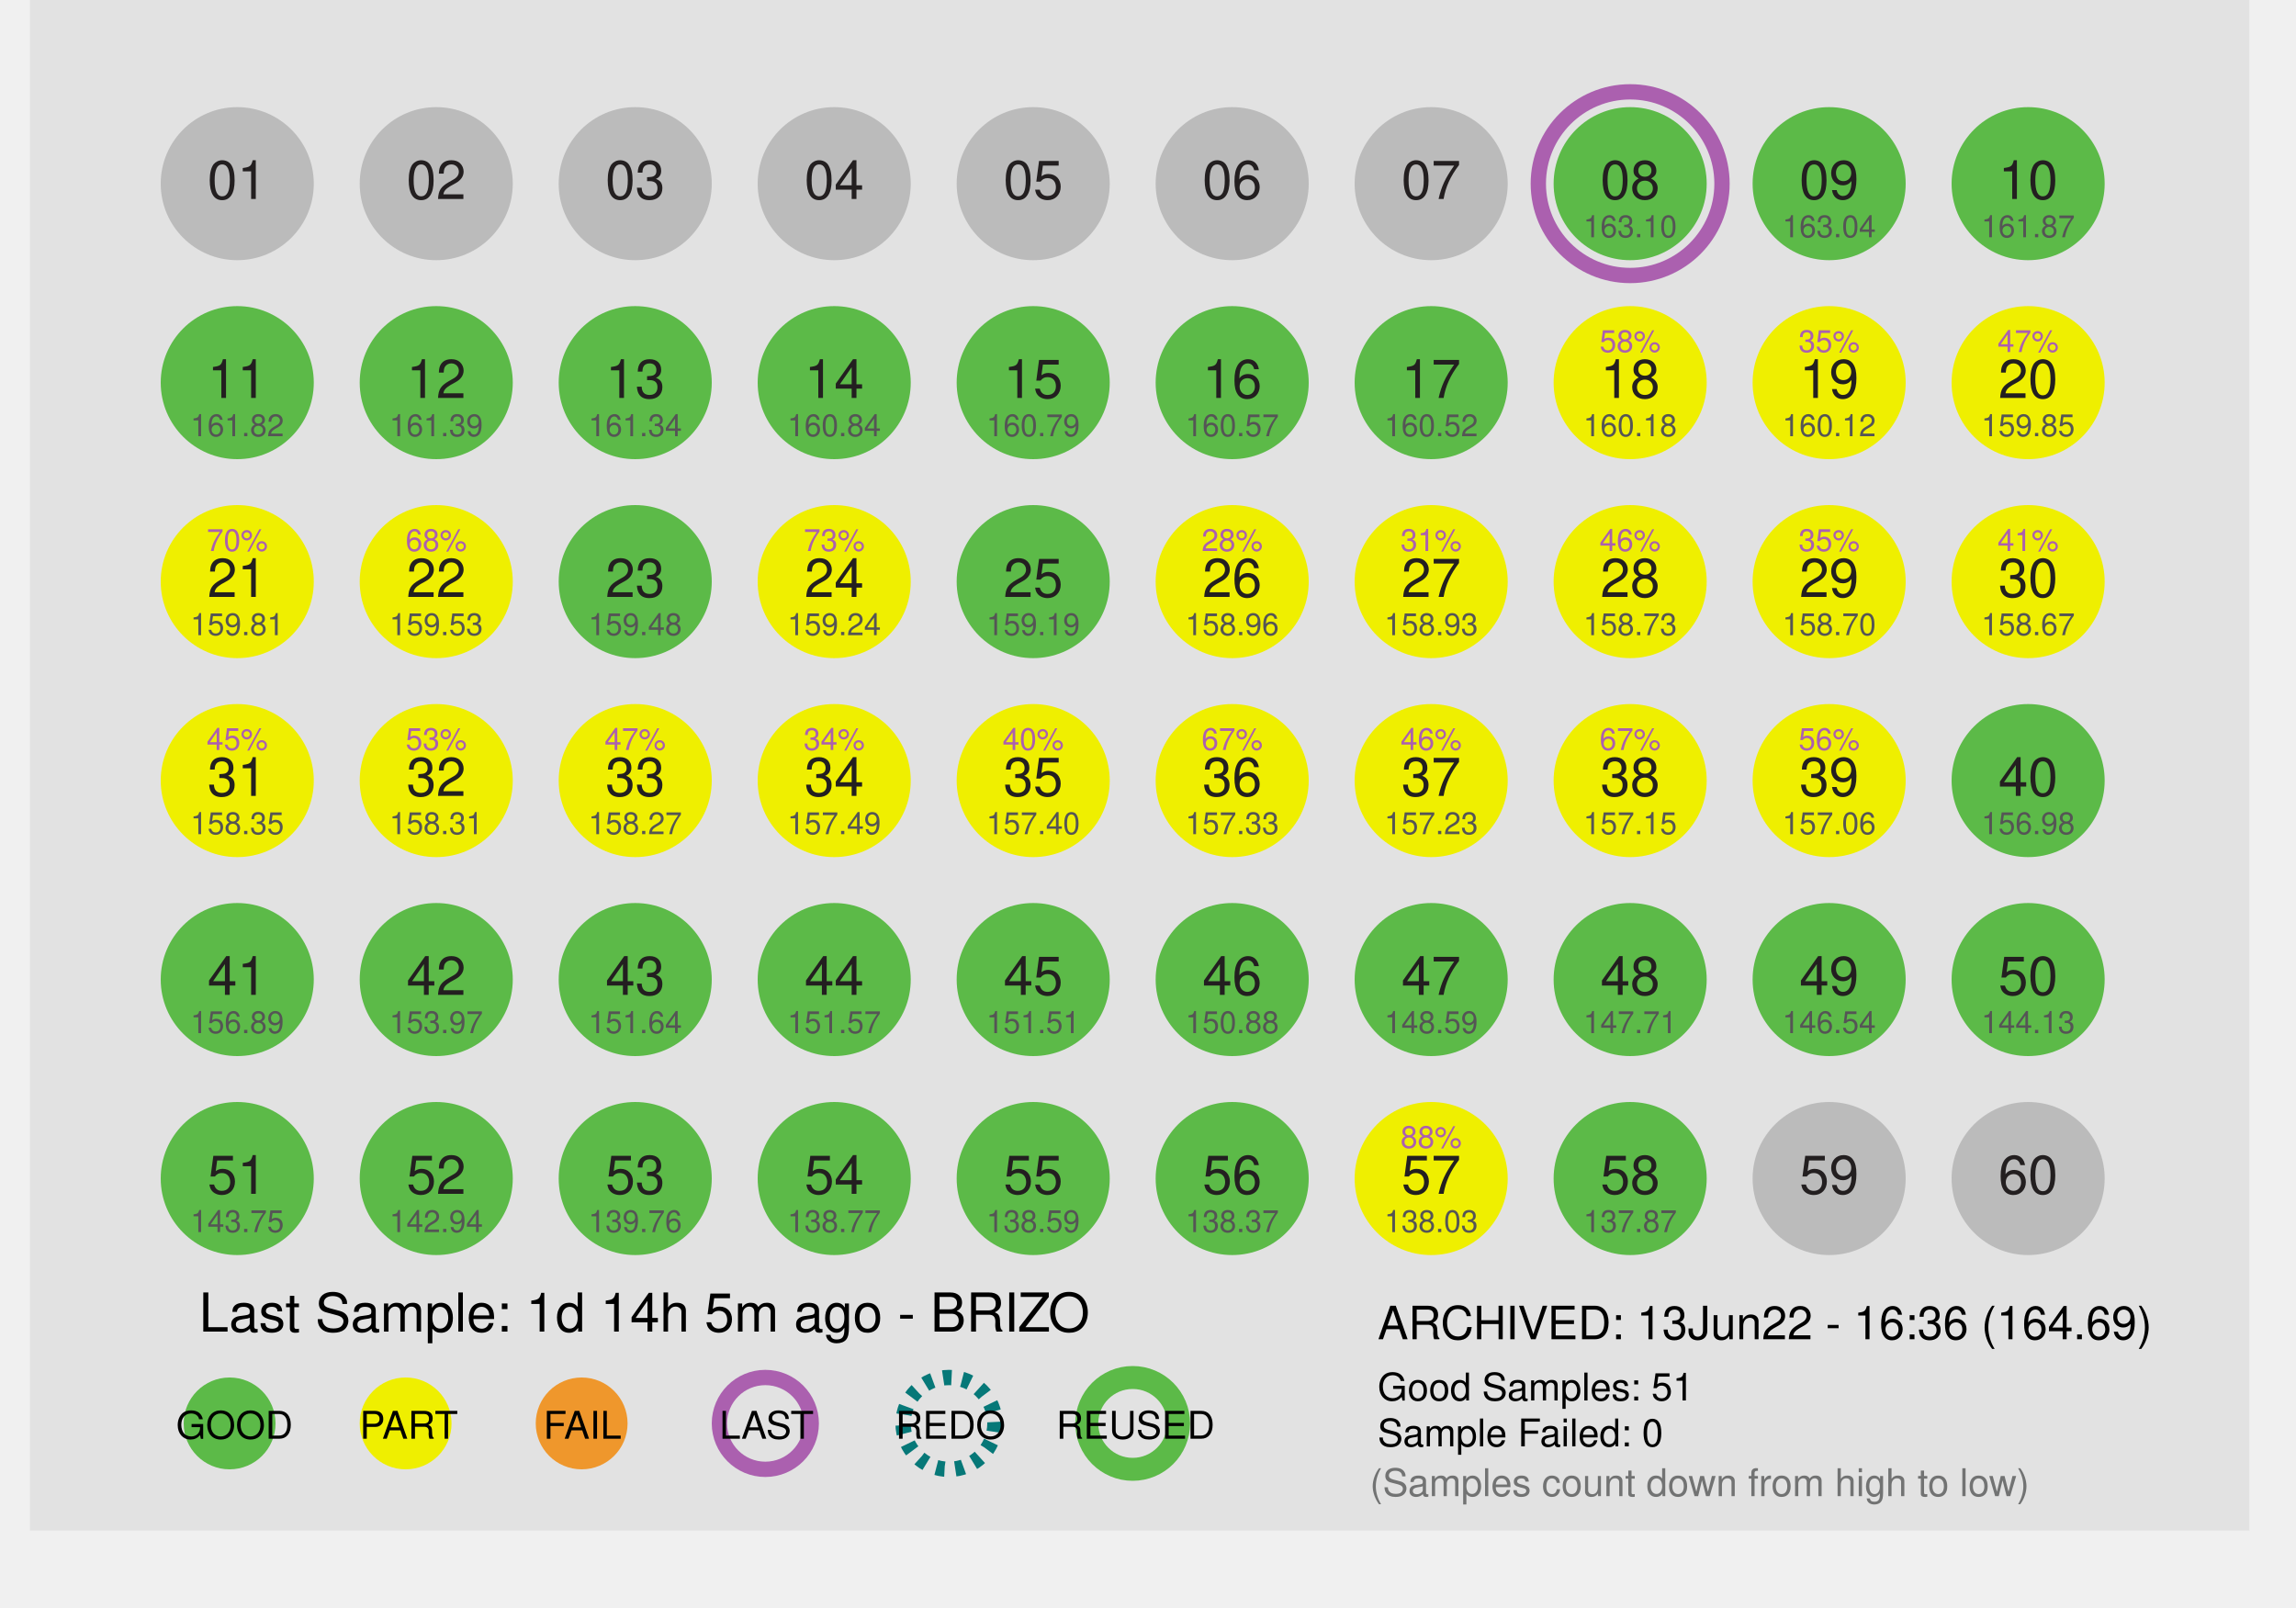
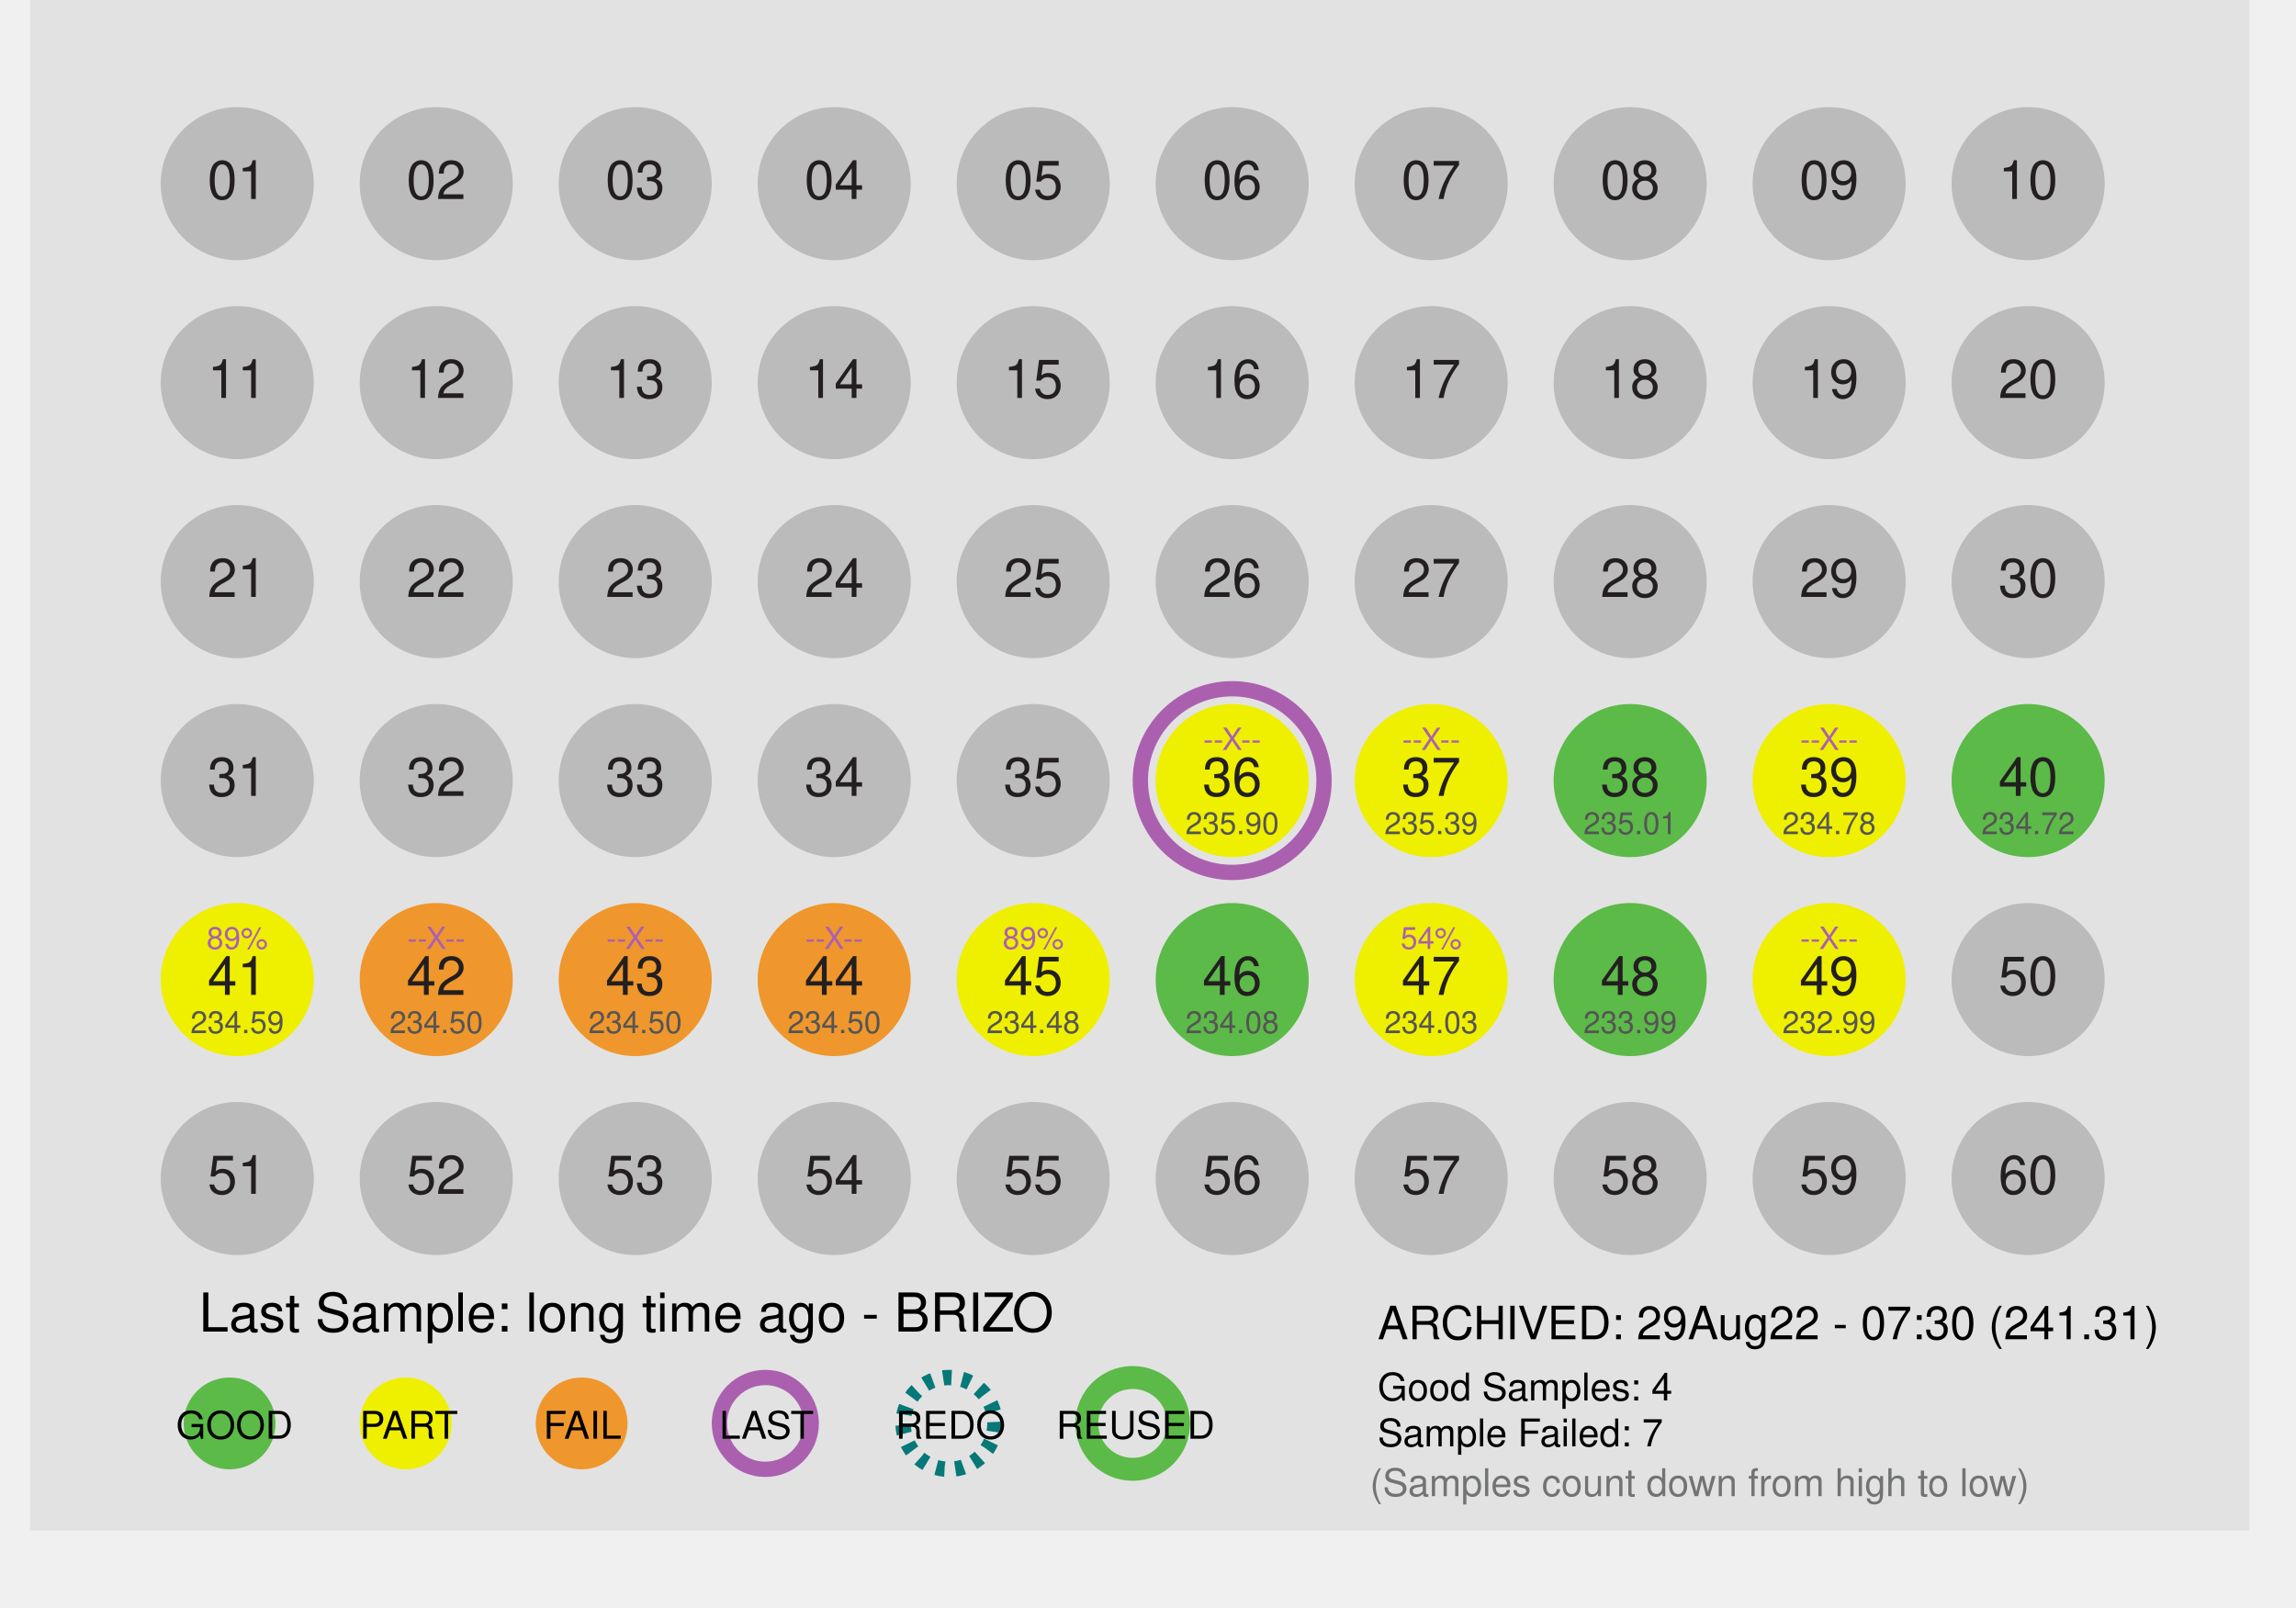
<svg xmlns="http://www.w3.org/2000/svg" id="Layer_1" data-name="Layer 1" x="0px" y="0px" viewBox="0 0 300 210" xml:space="preserve">
  <defs>
    <style>
 .st1 { fill: #dcddde; }
 .st2, .st3 { fill: #fff; }
 .st2 { stroke: #9b509f; }
 .st10, .st2, .st3 { stroke-miterlimit: 10; }
 .st10, .st2 { stroke-width: 2px; }
 .st3 { stroke: #231f20; }
 .st4 { fill: #ef972c; }
 .st5 { fill: #727373; }
 .st6 { fill: #5cba48; }
 .st7, .st8, .st9 { font-size: 7px; }
 .st7, .st8 { fill: #231f20; }
 .te5, .st7, .st9 { font-family: Helvetica; }
 .st8 { font-family: Helvetica-Bold, Helvetica; font-weight: 700; }
 .st9 { fill: #919396; }
 .st10 { fill: none; stroke: #fff; }

 .fill_gray { fill: #bbbbbb; }
 .fill_white { fill: #fff; }
 .stroke_purple { stroke: #ab60af; fill:none; stroke-width: 2px; }
 .stroke_black  { stroke: #000; fill:none; stroke-width: 2px; }
 .stroke_blue  { stroke: #067878; fill:none; stroke-width: 2px; stroke-dasharray:1.1 1.4;}
 .stroke_green  { stroke: #5cba48; fill:none; stroke-width: 3px;}
 .stroke_dash  { stroke-dasharray:1.1 1.4;}
 .stroke_2px { stroke-width: 2px; }
 .stroke_white { fill: none; stroke: #fff; }
 .stroke_none {stroke: none; fill:none};
 .stroke_darkGray { stroke: #231f20; fill: none; stroke-width: 2px;}
 .fill_orange { fill: #ef972c; }
 .fill_yellow { fill: #efef00; }
 .fill_lightgray { fill: #e2e2e2; }
 .thick_orange     { stroke-width:4px; fill:none; stroke: #ef972c; }
 .thick_yellow     { stroke-width:4px; fill:none; stroke: #f7ca0b; }
 .thick_gray       { stroke-width:4px; fill:none; stroke: #bbbbbb; }
 .thick_green      { stroke-width:4px; fill:none; stroke: #5cba48; }
 .fill_green { fill: #5cba48; }
 .font_size4 { font-size: 4px; }
 .font_size5 { font-size: 5px; }
 .font_size6 { font-size: 6px; }
 .font_size7 { font-size: 7px; }
 .font_size9 { font-size: 9px; }
 .fill_red {fill: #e24466; }
 .fill_purple {fill:#ab60af;}
 .fill_darkgray { fill: #555555; }
 .font_helv { font-family: Helvetica; }
 .font_helvBold { font-family: Helvetica-Bold, Helvetica; font-weight: 700; }
 .fill_lightergray { fill: #919396; }
    </style>
  </defs>
  <rect class="fill_lightgray" x="3.91" width="290" height="200" />
  <circle desc="c_big_01" class="stroke_none" cx="31" cy="24" r="12" />
  <circle desc="c_big_02" class="stroke_none" cx="57" cy="24" r="12" />
  <circle desc="c_big_03" class="stroke_none" cx="83" cy="24" r="12" />
  <circle desc="c_big_04" class="stroke_none" cx="109" cy="24" r="12" />
  <circle desc="c_big_05" class="stroke_none" cx="135" cy="24" r="12" />
  <circle desc="c_big_06" class="stroke_none" cx="161" cy="24" r="12" />
  <circle desc="c_big_07" class="stroke_none" cx="187" cy="24" r="12" />
-   <circle desc="c_big_08" class="stroke_purple" cx="213" cy="24" r="12" />
+   <circle desc="c_big_08" class="stroke_none" cx="213" cy="24" r="12" />
  <circle desc="c_big_09" class="stroke_none" cx="239" cy="24" r="12" />
  <circle desc="c_big_10" class="stroke_none" cx="265" cy="24" r="12" />
  <circle desc="c_big_11" class="stroke_none" cx="31" cy="50" r="12" />
  <circle desc="c_big_12" class="stroke_none" cx="57" cy="50" r="12" />
  <circle desc="c_big_13" class="stroke_none" cx="83" cy="50" r="12" />
  <circle desc="c_big_14" class="stroke_none" cx="109" cy="50" r="12" />
  <circle desc="c_big_15" class="stroke_none" cx="135" cy="50" r="12" />
  <circle desc="c_big_16" class="stroke_none" cx="161" cy="50" r="12" />
  <circle desc="c_big_17" class="stroke_none" cx="187" cy="50" r="12" />
  <circle desc="c_big_18" class="stroke_none" cx="213" cy="50" r="12" />
  <circle desc="c_big_19" class="stroke_none" cx="239" cy="50" r="12" />
  <circle desc="c_big_20" class="stroke_none" cx="265" cy="50" r="12" />
  <circle desc="c_big_21" class="stroke_none" cx="31" cy="76" r="12" />
  <circle desc="c_big_22" class="stroke_none" cx="57" cy="76" r="12" />
  <circle desc="c_big_23" class="stroke_none" cx="83" cy="76" r="12" />
  <circle desc="c_big_24" class="stroke_none" cx="109" cy="76" r="12" />
  <circle desc="c_big_25" class="stroke_none" cx="135" cy="76" r="12" />
  <circle desc="c_big_26" class="stroke_none" cx="161" cy="76" r="12" />
  <circle desc="c_big_27" class="stroke_none" cx="187" cy="76" r="12" />
  <circle desc="c_big_28" class="stroke_none" cx="213" cy="76" r="12" />
  <circle desc="c_big_29" class="stroke_none" cx="239" cy="76" r="12" />
  <circle desc="c_big_30" class="stroke_none" cx="265" cy="76" r="12" />
  <circle desc="c_big_31" class="stroke_none" cx="31" cy="102" r="12" />
  <circle desc="c_big_32" class="stroke_none" cx="57" cy="102" r="12" />
  <circle desc="c_big_33" class="stroke_none" cx="83" cy="102" r="12" />
  <circle desc="c_big_34" class="stroke_none" cx="109" cy="102" r="12" />
  <circle desc="c_big_35" class="stroke_none" cx="135" cy="102" r="12" />
-   <circle desc="c_big_36" class="stroke_none" cx="161" cy="102" r="12" />
+   <circle desc="c_big_36" class="stroke_purple" cx="161" cy="102" r="12" />
  <circle desc="c_big_37" class="stroke_none" cx="187" cy="102" r="12" />
  <circle desc="c_big_38" class="stroke_none" cx="213" cy="102" r="12" />
  <circle desc="c_big_39" class="stroke_none" cx="239" cy="102" r="12" />
  <circle desc="c_big_40" class="stroke_none" cx="265" cy="102" r="12" />
  <circle desc="c_big_41" class="stroke_none" cx="31" cy="128" r="12" />
  <circle desc="c_big_42" class="stroke_none" cx="57" cy="128" r="12" />
  <circle desc="c_big_43" class="stroke_none" cx="83" cy="128" r="12" />
  <circle desc="c_big_44" class="stroke_none" cx="109" cy="128" r="12" />
  <circle desc="c_big_45" class="stroke_none" cx="135" cy="128" r="12" />
  <circle desc="c_big_46" class="stroke_none" cx="161" cy="128" r="12" />
  <circle desc="c_big_47" class="stroke_none" cx="187" cy="128" r="12" />
  <circle desc="c_big_48" class="stroke_none" cx="213" cy="128" r="12" />
  <circle desc="c_big_49" class="stroke_none" cx="239" cy="128" r="12" />
  <circle desc="c_big_50" class="stroke_none" cx="265" cy="128" r="12" />
  <circle desc="c_big_51" class="stroke_none" cx="31" cy="154" r="12" />
  <circle desc="c_big_52" class="stroke_none" cx="57" cy="154" r="12" />
  <circle desc="c_big_53" class="stroke_none" cx="83" cy="154" r="12" />
  <circle desc="c_big_54" class="stroke_none" cx="109" cy="154" r="12" />
  <circle desc="c_big_55" class="stroke_none" cx="135" cy="154" r="12" />
  <circle desc="c_big_56" class="stroke_none" cx="161" cy="154" r="12" />
  <circle desc="c_big_57" class="stroke_none" cx="187" cy="154" r="12" />
  <circle desc="c_big_58" class="stroke_none" cx="213" cy="154" r="12" />
  <circle desc="c_big_59" class="stroke_none" cx="239" cy="154" r="12" />
  <circle desc="c_big_60" class="stroke_none" cx="265" cy="154" r="12" />
  <circle desc="c_small_01" class="fill_gray" cx="31" cy="24" r="10" />
  <circle desc="c_small_02" class="fill_gray" cx="57" cy="24" r="10" />
  <circle desc="c_small_03" class="fill_gray" cx="83" cy="24" r="10" />
  <circle desc="c_small_04" class="fill_gray" cx="109" cy="24" r="10" />
  <circle desc="c_small_05" class="fill_gray" cx="135" cy="24" r="10" />
  <circle desc="c_small_06" class="fill_gray" cx="161" cy="24" r="10" />
  <circle desc="c_small_07" class="fill_gray" cx="187" cy="24" r="10" />
-   <circle desc="c_small_08" class="fill_green" cx="213" cy="24" r="10" />
-   <circle desc="c_small_09" class="fill_green" cx="239" cy="24" r="10" />
-   <circle desc="c_small_10" class="fill_green" cx="265" cy="24" r="10" />
-   <circle desc="c_small_11" class="fill_green" cx="31" cy="50" r="10" />
-   <circle desc="c_small_12" class="fill_green" cx="57" cy="50" r="10" />
-   <circle desc="c_small_13" class="fill_green" cx="83" cy="50" r="10" />
-   <circle desc="c_small_14" class="fill_green" cx="109" cy="50" r="10" />
-   <circle desc="c_small_15" class="fill_green" cx="135" cy="50" r="10" />
-   <circle desc="c_small_16" class="fill_green" cx="161" cy="50" r="10" />
-   <circle desc="c_small_17" class="fill_green" cx="187" cy="50" r="10" />
-   <circle desc="c_small_18" class="fill_yellow" cx="213" cy="50" r="10" />
-   <circle desc="c_small_19" class="fill_yellow" cx="239" cy="50" r="10" />
-   <circle desc="c_small_20" class="fill_yellow" cx="265" cy="50" r="10" />
-   <circle desc="c_small_21" class="fill_yellow" cx="31" cy="76" r="10" />
-   <circle desc="c_small_22" class="fill_yellow" cx="57" cy="76" r="10" />
-   <circle desc="c_small_23" class="fill_green" cx="83" cy="76" r="10" />
-   <circle desc="c_small_24" class="fill_yellow" cx="109" cy="76" r="10" />
-   <circle desc="c_small_25" class="fill_green" cx="135" cy="76" r="10" />
-   <circle desc="c_small_26" class="fill_yellow" cx="161" cy="76" r="10" />
-   <circle desc="c_small_27" class="fill_yellow" cx="187" cy="76" r="10" />
-   <circle desc="c_small_28" class="fill_yellow" cx="213" cy="76" r="10" />
-   <circle desc="c_small_29" class="fill_yellow" cx="239" cy="76" r="10" />
-   <circle desc="c_small_30" class="fill_yellow" cx="265" cy="76" r="10" />
-   <circle desc="c_small_31" class="fill_yellow" cx="31" cy="102" r="10" />
-   <circle desc="c_small_32" class="fill_yellow" cx="57" cy="102" r="10" />
-   <circle desc="c_small_33" class="fill_yellow" cx="83" cy="102" r="10" />
-   <circle desc="c_small_34" class="fill_yellow" cx="109" cy="102" r="10" />
-   <circle desc="c_small_35" class="fill_yellow" cx="135" cy="102" r="10" />
+   <circle desc="c_small_08" class="fill_gray" cx="213" cy="24" r="10" />
+   <circle desc="c_small_09" class="fill_gray" cx="239" cy="24" r="10" />
+   <circle desc="c_small_10" class="fill_gray" cx="265" cy="24" r="10" />
+   <circle desc="c_small_11" class="fill_gray" cx="31" cy="50" r="10" />
+   <circle desc="c_small_12" class="fill_gray" cx="57" cy="50" r="10" />
+   <circle desc="c_small_13" class="fill_gray" cx="83" cy="50" r="10" />
+   <circle desc="c_small_14" class="fill_gray" cx="109" cy="50" r="10" />
+   <circle desc="c_small_15" class="fill_gray" cx="135" cy="50" r="10" />
+   <circle desc="c_small_16" class="fill_gray" cx="161" cy="50" r="10" />
+   <circle desc="c_small_17" class="fill_gray" cx="187" cy="50" r="10" />
+   <circle desc="c_small_18" class="fill_gray" cx="213" cy="50" r="10" />
+   <circle desc="c_small_19" class="fill_gray" cx="239" cy="50" r="10" />
+   <circle desc="c_small_20" class="fill_gray" cx="265" cy="50" r="10" />
+   <circle desc="c_small_21" class="fill_gray" cx="31" cy="76" r="10" />
+   <circle desc="c_small_22" class="fill_gray" cx="57" cy="76" r="10" />
+   <circle desc="c_small_23" class="fill_gray" cx="83" cy="76" r="10" />
+   <circle desc="c_small_24" class="fill_gray" cx="109" cy="76" r="10" />
+   <circle desc="c_small_25" class="fill_gray" cx="135" cy="76" r="10" />
+   <circle desc="c_small_26" class="fill_gray" cx="161" cy="76" r="10" />
+   <circle desc="c_small_27" class="fill_gray" cx="187" cy="76" r="10" />
+   <circle desc="c_small_28" class="fill_gray" cx="213" cy="76" r="10" />
+   <circle desc="c_small_29" class="fill_gray" cx="239" cy="76" r="10" />
+   <circle desc="c_small_30" class="fill_gray" cx="265" cy="76" r="10" />
+   <circle desc="c_small_31" class="fill_gray" cx="31" cy="102" r="10" />
+   <circle desc="c_small_32" class="fill_gray" cx="57" cy="102" r="10" />
+   <circle desc="c_small_33" class="fill_gray" cx="83" cy="102" r="10" />
+   <circle desc="c_small_34" class="fill_gray" cx="109" cy="102" r="10" />
+   <circle desc="c_small_35" class="fill_gray" cx="135" cy="102" r="10" />
  <circle desc="c_small_36" class="fill_yellow" cx="161" cy="102" r="10" />
  <circle desc="c_small_37" class="fill_yellow" cx="187" cy="102" r="10" />
-   <circle desc="c_small_38" class="fill_yellow" cx="213" cy="102" r="10" />
+   <circle desc="c_small_38" class="fill_green" cx="213" cy="102" r="10" />
  <circle desc="c_small_39" class="fill_yellow" cx="239" cy="102" r="10" />
  <circle desc="c_small_40" class="fill_green" cx="265" cy="102" r="10" />
-   <circle desc="c_small_41" class="fill_green" cx="31" cy="128" r="10" />
-   <circle desc="c_small_42" class="fill_green" cx="57" cy="128" r="10" />
-   <circle desc="c_small_43" class="fill_green" cx="83" cy="128" r="10" />
-   <circle desc="c_small_44" class="fill_green" cx="109" cy="128" r="10" />
-   <circle desc="c_small_45" class="fill_green" cx="135" cy="128" r="10" />
+   <circle desc="c_small_41" class="fill_yellow" cx="31" cy="128" r="10" />
+   <circle desc="c_small_42" class="fill_orange" cx="57" cy="128" r="10" />
+   <circle desc="c_small_43" class="fill_orange" cx="83" cy="128" r="10" />
+   <circle desc="c_small_44" class="fill_orange" cx="109" cy="128" r="10" />
+   <circle desc="c_small_45" class="fill_yellow" cx="135" cy="128" r="10" />
  <circle desc="c_small_46" class="fill_green" cx="161" cy="128" r="10" />
-   <circle desc="c_small_47" class="fill_green" cx="187" cy="128" r="10" />
+   <circle desc="c_small_47" class="fill_yellow" cx="187" cy="128" r="10" />
  <circle desc="c_small_48" class="fill_green" cx="213" cy="128" r="10" />
-   <circle desc="c_small_49" class="fill_green" cx="239" cy="128" r="10" />
-   <circle desc="c_small_50" class="fill_green" cx="265" cy="128" r="10" />
-   <circle desc="c_small_51" class="fill_green" cx="31" cy="154" r="10" />
-   <circle desc="c_small_52" class="fill_green" cx="57" cy="154" r="10" />
-   <circle desc="c_small_53" class="fill_green" cx="83" cy="154" r="10" />
-   <circle desc="c_small_54" class="fill_green" cx="109" cy="154" r="10" />
-   <circle desc="c_small_55" class="fill_green" cx="135" cy="154" r="10" />
-   <circle desc="c_small_56" class="fill_green" cx="161" cy="154" r="10" />
-   <circle desc="c_small_57" class="fill_yellow" cx="187" cy="154" r="10" />
-   <circle desc="c_small_58" class="fill_green" cx="213" cy="154" r="10" />
+   <circle desc="c_small_49" class="fill_yellow" cx="239" cy="128" r="10" />
+   <circle desc="c_small_50" class="fill_gray" cx="265" cy="128" r="10" />
+   <circle desc="c_small_51" class="fill_gray" cx="31" cy="154" r="10" />
+   <circle desc="c_small_52" class="fill_gray" cx="57" cy="154" r="10" />
+   <circle desc="c_small_53" class="fill_gray" cx="83" cy="154" r="10" />
+   <circle desc="c_small_54" class="fill_gray" cx="109" cy="154" r="10" />
+   <circle desc="c_small_55" class="fill_gray" cx="135" cy="154" r="10" />
+   <circle desc="c_small_56" class="fill_gray" cx="161" cy="154" r="10" />
+   <circle desc="c_small_57" class="fill_gray" cx="187" cy="154" r="10" />
+   <circle desc="c_small_58" class="fill_gray" cx="213" cy="154" r="10" />
  <circle desc="c_small_59" class="fill_gray" cx="239" cy="154" r="10" />
  <circle desc="c_small_60" class="fill_gray" cx="265" cy="154" r="10" />
  <text desc="t_label_01" class="st7" text-anchor="middle" transform="translate(31 26)">01</text>
  <text desc="t_label_02" class="st7" text-anchor="middle" transform="translate(57 26)">02</text>
  <text desc="t_label_03" class="st7" text-anchor="middle" transform="translate(83 26)">03</text>
  <text desc="t_label_04" class="st7" text-anchor="middle" transform="translate(109 26)">04</text>
  <text desc="t_label_05" class="st7" text-anchor="middle" transform="translate(135 26)">05</text>
  <text desc="t_label_06" class="st7" text-anchor="middle" transform="translate(161 26)">06</text>
  <text desc="t_label_07" class="st7" text-anchor="middle" transform="translate(187 26)">07</text>
  <text desc="t_label_08" class="st7" text-anchor="middle" transform="translate(213 26)">08</text>
  <text desc="t_label_09" class="st7" text-anchor="middle" transform="translate(239 26)">09</text>
  <text desc="t_label_10" class="st7" text-anchor="middle" transform="translate(265 26)">10</text>
  <text desc="t_label_11" class="st7" text-anchor="middle" transform="translate(31 52)">11</text>
  <text desc="t_label_12" class="st7" text-anchor="middle" transform="translate(57 52)">12</text>
  <text desc="t_label_13" class="st7" text-anchor="middle" transform="translate(83 52)">13</text>
  <text desc="t_label_14" class="st7" text-anchor="middle" transform="translate(109 52)">14</text>
  <text desc="t_label_15" class="st7" text-anchor="middle" transform="translate(135 52)">15</text>
  <text desc="t_label_16" class="st7" text-anchor="middle" transform="translate(161 52)">16</text>
  <text desc="t_label_17" class="st7" text-anchor="middle" transform="translate(187 52)">17</text>
  <text desc="t_label_18" class="st7" text-anchor="middle" transform="translate(213 52)">18</text>
  <text desc="t_label_19" class="st7" text-anchor="middle" transform="translate(239 52)">19</text>
  <text desc="t_label_20" class="st7" text-anchor="middle" transform="translate(265 52)">20</text>
  <text desc="t_label_21" class="st7" text-anchor="middle" transform="translate(31 78)">21</text>
  <text desc="t_label_22" class="st7" text-anchor="middle" transform="translate(57 78)">22</text>
  <text desc="t_label_23" class="st7" text-anchor="middle" transform="translate(83 78)">23</text>
  <text desc="t_label_24" class="st7" text-anchor="middle" transform="translate(109 78)">24</text>
  <text desc="t_label_25" class="st7" text-anchor="middle" transform="translate(135 78)">25</text>
  <text desc="t_label_26" class="st7" text-anchor="middle" transform="translate(161 78)">26</text>
  <text desc="t_label_27" class="st7" text-anchor="middle" transform="translate(187 78)">27</text>
  <text desc="t_label_28" class="st7" text-anchor="middle" transform="translate(213 78)">28</text>
  <text desc="t_label_29" class="st7" text-anchor="middle" transform="translate(239 78)">29</text>
  <text desc="t_label_30" class="st7" text-anchor="middle" transform="translate(265 78)">30</text>
  <text desc="t_label_31" class="st7" text-anchor="middle" transform="translate(31 104)">31</text>
  <text desc="t_label_32" class="st7" text-anchor="middle" transform="translate(57 104)">32</text>
  <text desc="t_label_33" class="st7" text-anchor="middle" transform="translate(83 104)">33</text>
  <text desc="t_label_34" class="st7" text-anchor="middle" transform="translate(109 104)">34</text>
  <text desc="t_label_35" class="st7" text-anchor="middle" transform="translate(135 104)">35</text>
  <text desc="t_label_36" class="st7" text-anchor="middle" transform="translate(161 104)">36</text>
  <text desc="t_label_37" class="st7" text-anchor="middle" transform="translate(187 104)">37</text>
  <text desc="t_label_38" class="st7" text-anchor="middle" transform="translate(213 104)">38</text>
  <text desc="t_label_39" class="st7" text-anchor="middle" transform="translate(239 104)">39</text>
  <text desc="t_label_40" class="st7" text-anchor="middle" transform="translate(265 104)">40</text>
  <text desc="t_label_41" class="st7" text-anchor="middle" transform="translate(31 130)">41</text>
  <text desc="t_label_42" class="st7" text-anchor="middle" transform="translate(57 130)">42</text>
  <text desc="t_label_43" class="st7" text-anchor="middle" transform="translate(83 130)">43</text>
  <text desc="t_label_44" class="st7" text-anchor="middle" transform="translate(109 130)">44</text>
  <text desc="t_label_45" class="st7" text-anchor="middle" transform="translate(135 130)">45</text>
  <text desc="t_label_46" class="st7" text-anchor="middle" transform="translate(161 130)">46</text>
  <text desc="t_label_47" class="st7" text-anchor="middle" transform="translate(187 130)">47</text>
  <text desc="t_label_48" class="st7" text-anchor="middle" transform="translate(213 130)">48</text>
  <text desc="t_label_49" class="st7" text-anchor="middle" transform="translate(239 130)">49</text>
  <text desc="t_label_50" class="st7" text-anchor="middle" transform="translate(265 130)">50</text>
  <text desc="t_label_51" class="st7" text-anchor="middle" transform="translate(31 156)">51</text>
  <text desc="t_label_52" class="st7" text-anchor="middle" transform="translate(57 156)">52</text>
  <text desc="t_label_53" class="st7" text-anchor="middle" transform="translate(83 156)">53</text>
  <text desc="t_label_54" class="st7" text-anchor="middle" transform="translate(109 156)">54</text>
  <text desc="t_label_55" class="st7" text-anchor="middle" transform="translate(135 156)">55</text>
  <text desc="t_label_56" class="st7" text-anchor="middle" transform="translate(161 156)">56</text>
  <text desc="t_label_57" class="st7" text-anchor="middle" transform="translate(187 156)">57</text>
  <text desc="t_label_58" class="st7" text-anchor="middle" transform="translate(213 156)">58</text>
  <text desc="t_label_59" class="st7" text-anchor="middle" transform="translate(239 156)">59</text>
  <text desc="t_label_60" class="st7" text-anchor="middle" transform="translate(265 156)">60</text>
  <text desc="pct_label_01" text-anchor="middle" class="te5 font_size4 fill_purple" transform="translate(31 20)" />
  <text desc="pct_label_02" text-anchor="middle" class="te5 font_size4 fill_purple" transform="translate(57 20)" />
  <text desc="pct_label_03" text-anchor="middle" class="te5 font_size4 fill_purple" transform="translate(83 20)" />
  <text desc="pct_label_04" text-anchor="middle" class="te5 font_size4 fill_purple" transform="translate(109 20)" />
  <text desc="pct_label_05" text-anchor="middle" class="te5 font_size4 fill_purple" transform="translate(135 20)" />
  <text desc="pct_label_06" text-anchor="middle" class="te5 font_size4 fill_purple" transform="translate(161 20)" />
  <text desc="pct_label_07" text-anchor="middle" class="te5 font_size4 fill_purple" transform="translate(187 20)" />
  <text desc="pct_label_08" text-anchor="middle" class="te5 font_size4 fill_purple" transform="translate(213 20)" />
  <text desc="pct_label_09" text-anchor="middle" class="te5 font_size4 fill_purple" transform="translate(239 20)" />
  <text desc="pct_label_10" text-anchor="middle" class="te5 font_size4 fill_purple" transform="translate(265 20)" />
  <text desc="pct_label_11" text-anchor="middle" class="te5 font_size4 fill_purple" transform="translate(31 46)" />
  <text desc="pct_label_12" text-anchor="middle" class="te5 font_size4 fill_purple" transform="translate(57 46)" />
  <text desc="pct_label_13" text-anchor="middle" class="te5 font_size4 fill_purple" transform="translate(83 46)" />
  <text desc="pct_label_14" text-anchor="middle" class="te5 font_size4 fill_purple" transform="translate(109 46)" />
  <text desc="pct_label_15" text-anchor="middle" class="te5 font_size4 fill_purple" transform="translate(135 46)" />
  <text desc="pct_label_16" text-anchor="middle" class="te5 font_size4 fill_purple" transform="translate(161 46)" />
  <text desc="pct_label_17" text-anchor="middle" class="te5 font_size4 fill_purple" transform="translate(187 46)" />
-   <text desc="pct_label_18" text-anchor="middle" class="te5 font_size4 fill_purple" transform="translate(213 46)">58%</text>
-   <text desc="pct_label_19" text-anchor="middle" class="te5 font_size4 fill_purple" transform="translate(239 46)">35%</text>
-   <text desc="pct_label_20" text-anchor="middle" class="te5 font_size4 fill_purple" transform="translate(265 46)">47%</text>
-   <text desc="pct_label_21" text-anchor="middle" class="te5 font_size4 fill_purple" transform="translate(31 72)">70%</text>
-   <text desc="pct_label_22" text-anchor="middle" class="te5 font_size4 fill_purple" transform="translate(57 72)">68%</text>
+   <text desc="pct_label_18" text-anchor="middle" class="te5 font_size4 fill_purple" transform="translate(213 46)" />
+   <text desc="pct_label_19" text-anchor="middle" class="te5 font_size4 fill_purple" transform="translate(239 46)" />
+   <text desc="pct_label_20" text-anchor="middle" class="te5 font_size4 fill_purple" transform="translate(265 46)" />
+   <text desc="pct_label_21" text-anchor="middle" class="te5 font_size4 fill_purple" transform="translate(31 72)" />
+   <text desc="pct_label_22" text-anchor="middle" class="te5 font_size4 fill_purple" transform="translate(57 72)" />
  <text desc="pct_label_23" text-anchor="middle" class="te5 font_size4 fill_purple" transform="translate(83 72)" />
-   <text desc="pct_label_24" text-anchor="middle" class="te5 font_size4 fill_purple" transform="translate(109 72)">73%</text>
+   <text desc="pct_label_24" text-anchor="middle" class="te5 font_size4 fill_purple" transform="translate(109 72)" />
  <text desc="pct_label_25" text-anchor="middle" class="te5 font_size4 fill_purple" transform="translate(135 72)" />
-   <text desc="pct_label_26" text-anchor="middle" class="te5 font_size4 fill_purple" transform="translate(161 72)">28%</text>
-   <text desc="pct_label_27" text-anchor="middle" class="te5 font_size4 fill_purple" transform="translate(187 72)">31%</text>
-   <text desc="pct_label_28" text-anchor="middle" class="te5 font_size4 fill_purple" transform="translate(213 72)">46%</text>
-   <text desc="pct_label_29" text-anchor="middle" class="te5 font_size4 fill_purple" transform="translate(239 72)">35%</text>
-   <text desc="pct_label_30" text-anchor="middle" class="te5 font_size4 fill_purple" transform="translate(265 72)">41%</text>
-   <text desc="pct_label_31" text-anchor="middle" class="te5 font_size4 fill_purple" transform="translate(31 98)">45%</text>
-   <text desc="pct_label_32" text-anchor="middle" class="te5 font_size4 fill_purple" transform="translate(57 98)">53%</text>
-   <text desc="pct_label_33" text-anchor="middle" class="te5 font_size4 fill_purple" transform="translate(83 98)">47%</text>
-   <text desc="pct_label_34" text-anchor="middle" class="te5 font_size4 fill_purple" transform="translate(109 98)">34%</text>
-   <text desc="pct_label_35" text-anchor="middle" class="te5 font_size4 fill_purple" transform="translate(135 98)">40%</text>
-   <text desc="pct_label_36" text-anchor="middle" class="te5 font_size4 fill_purple" transform="translate(161 98)">67%</text>
-   <text desc="pct_label_37" text-anchor="middle" class="te5 font_size4 fill_purple" transform="translate(187 98)">46%</text>
-   <text desc="pct_label_38" text-anchor="middle" class="te5 font_size4 fill_purple" transform="translate(213 98)">67%</text>
-   <text desc="pct_label_39" text-anchor="middle" class="te5 font_size4 fill_purple" transform="translate(239 98)">56%</text>
+   <text desc="pct_label_26" text-anchor="middle" class="te5 font_size4 fill_purple" transform="translate(161 72)" />
+   <text desc="pct_label_27" text-anchor="middle" class="te5 font_size4 fill_purple" transform="translate(187 72)" />
+   <text desc="pct_label_28" text-anchor="middle" class="te5 font_size4 fill_purple" transform="translate(213 72)" />
+   <text desc="pct_label_29" text-anchor="middle" class="te5 font_size4 fill_purple" transform="translate(239 72)" />
+   <text desc="pct_label_30" text-anchor="middle" class="te5 font_size4 fill_purple" transform="translate(265 72)" />
+   <text desc="pct_label_31" text-anchor="middle" class="te5 font_size4 fill_purple" transform="translate(31 98)" />
+   <text desc="pct_label_32" text-anchor="middle" class="te5 font_size4 fill_purple" transform="translate(57 98)" />
+   <text desc="pct_label_33" text-anchor="middle" class="te5 font_size4 fill_purple" transform="translate(83 98)" />
+   <text desc="pct_label_34" text-anchor="middle" class="te5 font_size4 fill_purple" transform="translate(109 98)" />
+   <text desc="pct_label_35" text-anchor="middle" class="te5 font_size4 fill_purple" transform="translate(135 98)" />
+   <text desc="pct_label_36" text-anchor="middle" class="te5 font_size4 fill_purple" transform="translate(161 98)">--X--</text>
+   <text desc="pct_label_37" text-anchor="middle" class="te5 font_size4 fill_purple" transform="translate(187 98)">--X--</text>
+   <text desc="pct_label_38" text-anchor="middle" class="te5 font_size4 fill_purple" transform="translate(213 98)" />
+   <text desc="pct_label_39" text-anchor="middle" class="te5 font_size4 fill_purple" transform="translate(239 98)">--X--</text>
  <text desc="pct_label_40" text-anchor="middle" class="te5 font_size4 fill_purple" transform="translate(265 98)" />
-   <text desc="pct_label_41" text-anchor="middle" class="te5 font_size4 fill_purple" transform="translate(31 124)" />
-   <text desc="pct_label_42" text-anchor="middle" class="te5 font_size4 fill_purple" transform="translate(57 124)" />
-   <text desc="pct_label_43" text-anchor="middle" class="te5 font_size4 fill_purple" transform="translate(83 124)" />
-   <text desc="pct_label_44" text-anchor="middle" class="te5 font_size4 fill_purple" transform="translate(109 124)" />
-   <text desc="pct_label_45" text-anchor="middle" class="te5 font_size4 fill_purple" transform="translate(135 124)" />
+   <text desc="pct_label_41" text-anchor="middle" class="te5 font_size4 fill_purple" transform="translate(31 124)">89%</text>
+   <text desc="pct_label_42" text-anchor="middle" class="te5 font_size4 fill_purple" transform="translate(57 124)">--X--</text>
+   <text desc="pct_label_43" text-anchor="middle" class="te5 font_size4 fill_purple" transform="translate(83 124)">--X--</text>
+   <text desc="pct_label_44" text-anchor="middle" class="te5 font_size4 fill_purple" transform="translate(109 124)">--X--</text>
+   <text desc="pct_label_45" text-anchor="middle" class="te5 font_size4 fill_purple" transform="translate(135 124)">89%</text>
  <text desc="pct_label_46" text-anchor="middle" class="te5 font_size4 fill_purple" transform="translate(161 124)" />
-   <text desc="pct_label_47" text-anchor="middle" class="te5 font_size4 fill_purple" transform="translate(187 124)" />
+   <text desc="pct_label_47" text-anchor="middle" class="te5 font_size4 fill_purple" transform="translate(187 124)">54%</text>
  <text desc="pct_label_48" text-anchor="middle" class="te5 font_size4 fill_purple" transform="translate(213 124)" />
-   <text desc="pct_label_49" text-anchor="middle" class="te5 font_size4 fill_purple" transform="translate(239 124)" />
+   <text desc="pct_label_49" text-anchor="middle" class="te5 font_size4 fill_purple" transform="translate(239 124)">--X--</text>
  <text desc="pct_label_50" text-anchor="middle" class="te5 font_size4 fill_purple" transform="translate(265 124)" />
  <text desc="pct_label_51" text-anchor="middle" class="te5 font_size4 fill_purple" transform="translate(31 150)" />
  <text desc="pct_label_52" text-anchor="middle" class="te5 font_size4 fill_purple" transform="translate(57 150)" />
  <text desc="pct_label_53" text-anchor="middle" class="te5 font_size4 fill_purple" transform="translate(83 150)" />
  <text desc="pct_label_54" text-anchor="middle" class="te5 font_size4 fill_purple" transform="translate(109 150)" />
  <text desc="pct_label_55" text-anchor="middle" class="te5 font_size4 fill_purple" transform="translate(135 150)" />
  <text desc="pct_label_56" text-anchor="middle" class="te5 font_size4 fill_purple" transform="translate(161 150)" />
-   <text desc="pct_label_57" text-anchor="middle" class="te5 font_size4 fill_purple" transform="translate(187 150)">88%</text>
+   <text desc="pct_label_57" text-anchor="middle" class="te5 font_size4 fill_purple" transform="translate(187 150)" />
  <text desc="pct_label_58" text-anchor="middle" class="te5 font_size4 fill_purple" transform="translate(213 150)" />
  <text desc="pct_label_59" text-anchor="middle" class="te5 font_size4 fill_purple" transform="translate(239 150)" />
  <text desc="pct_label_60" text-anchor="middle" class="te5 font_size4 fill_purple" transform="translate(265 150)" />
  <text desc="time_label_01" text-anchor="middle" class="te5 font_size4 fill_darkgray" transform="translate(31 31)" />
  <text desc="time_label_02" text-anchor="middle" class="te5 font_size4 fill_darkgray" transform="translate(57 31)" />
  <text desc="time_label_03" text-anchor="middle" class="te5 font_size4 fill_darkgray" transform="translate(83 31)" />
  <text desc="time_label_04" text-anchor="middle" class="te5 font_size4 fill_darkgray" transform="translate(109 31)" />
  <text desc="time_label_05" text-anchor="middle" class="te5 font_size4 fill_darkgray" transform="translate(135 31)" />
  <text desc="time_label_06" text-anchor="middle" class="te5 font_size4 fill_darkgray" transform="translate(161 31)" />
  <text desc="time_label_07" text-anchor="middle" class="te5 font_size4 fill_darkgray" transform="translate(187 31)" />
-   <text desc="time_label_08" text-anchor="middle" class="te5 font_size4 fill_darkgray" transform="translate(213 31)">163.10</text>
-   <text desc="time_label_09" text-anchor="middle" class="te5 font_size4 fill_darkgray" transform="translate(239 31)">163.04</text>
-   <text desc="time_label_10" text-anchor="middle" class="te5 font_size4 fill_darkgray" transform="translate(265 31)">161.87</text>
-   <text desc="time_label_11" text-anchor="middle" class="te5 font_size4 fill_darkgray" transform="translate(31 57)">161.82</text>
-   <text desc="time_label_12" text-anchor="middle" class="te5 font_size4 fill_darkgray" transform="translate(57 57)">161.39</text>
-   <text desc="time_label_13" text-anchor="middle" class="te5 font_size4 fill_darkgray" transform="translate(83 57)">161.34</text>
-   <text desc="time_label_14" text-anchor="middle" class="te5 font_size4 fill_darkgray" transform="translate(109 57)">160.84</text>
-   <text desc="time_label_15" text-anchor="middle" class="te5 font_size4 fill_darkgray" transform="translate(135 57)">160.79</text>
-   <text desc="time_label_16" text-anchor="middle" class="te5 font_size4 fill_darkgray" transform="translate(161 57)">160.57</text>
-   <text desc="time_label_17" text-anchor="middle" class="te5 font_size4 fill_darkgray" transform="translate(187 57)">160.52</text>
-   <text desc="time_label_18" text-anchor="middle" class="te5 font_size4 fill_darkgray" transform="translate(213 57)">160.18</text>
-   <text desc="time_label_19" text-anchor="middle" class="te5 font_size4 fill_darkgray" transform="translate(239 57)">160.12</text>
-   <text desc="time_label_20" text-anchor="middle" class="te5 font_size4 fill_darkgray" transform="translate(265 57)">159.85</text>
-   <text desc="time_label_21" text-anchor="middle" class="te5 font_size4 fill_darkgray" transform="translate(31 83)">159.81</text>
-   <text desc="time_label_22" text-anchor="middle" class="te5 font_size4 fill_darkgray" transform="translate(57 83)">159.53</text>
-   <text desc="time_label_23" text-anchor="middle" class="te5 font_size4 fill_darkgray" transform="translate(83 83)">159.48</text>
-   <text desc="time_label_24" text-anchor="middle" class="te5 font_size4 fill_darkgray" transform="translate(109 83)">159.24</text>
-   <text desc="time_label_25" text-anchor="middle" class="te5 font_size4 fill_darkgray" transform="translate(135 83)">159.19</text>
-   <text desc="time_label_26" text-anchor="middle" class="te5 font_size4 fill_darkgray" transform="translate(161 83)">158.96</text>
-   <text desc="time_label_27" text-anchor="middle" class="te5 font_size4 fill_darkgray" transform="translate(187 83)">158.93</text>
-   <text desc="time_label_28" text-anchor="middle" class="te5 font_size4 fill_darkgray" transform="translate(213 83)">158.73</text>
-   <text desc="time_label_29" text-anchor="middle" class="te5 font_size4 fill_darkgray" transform="translate(239 83)">158.70</text>
-   <text desc="time_label_30" text-anchor="middle" class="te5 font_size4 fill_darkgray" transform="translate(265 83)">158.67</text>
-   <text desc="time_label_31" text-anchor="middle" class="te5 font_size4 fill_darkgray" transform="translate(31 109)">158.35</text>
-   <text desc="time_label_32" text-anchor="middle" class="te5 font_size4 fill_darkgray" transform="translate(57 109)">158.31</text>
-   <text desc="time_label_33" text-anchor="middle" class="te5 font_size4 fill_darkgray" transform="translate(83 109)">158.27</text>
-   <text desc="time_label_34" text-anchor="middle" class="te5 font_size4 fill_darkgray" transform="translate(109 109)">157.49</text>
-   <text desc="time_label_35" text-anchor="middle" class="te5 font_size4 fill_darkgray" transform="translate(135 109)">157.40</text>
-   <text desc="time_label_36" text-anchor="middle" class="te5 font_size4 fill_darkgray" transform="translate(161 109)">157.33</text>
-   <text desc="time_label_37" text-anchor="middle" class="te5 font_size4 fill_darkgray" transform="translate(187 109)">157.23</text>
-   <text desc="time_label_38" text-anchor="middle" class="te5 font_size4 fill_darkgray" transform="translate(213 109)">157.15</text>
-   <text desc="time_label_39" text-anchor="middle" class="te5 font_size4 fill_darkgray" transform="translate(239 109)">157.06</text>
-   <text desc="time_label_40" text-anchor="middle" class="te5 font_size4 fill_darkgray" transform="translate(265 109)">156.98</text>
-   <text desc="time_label_41" text-anchor="middle" class="te5 font_size4 fill_darkgray" transform="translate(31 135)">156.89</text>
-   <text desc="time_label_42" text-anchor="middle" class="te5 font_size4 fill_darkgray" transform="translate(57 135)">153.97</text>
-   <text desc="time_label_43" text-anchor="middle" class="te5 font_size4 fill_darkgray" transform="translate(83 135)">151.64</text>
-   <text desc="time_label_44" text-anchor="middle" class="te5 font_size4 fill_darkgray" transform="translate(109 135)">151.57</text>
-   <text desc="time_label_45" text-anchor="middle" class="te5 font_size4 fill_darkgray" transform="translate(135 135)">151.51</text>
-   <text desc="time_label_46" text-anchor="middle" class="te5 font_size4 fill_darkgray" transform="translate(161 135)">150.88</text>
-   <text desc="time_label_47" text-anchor="middle" class="te5 font_size4 fill_darkgray" transform="translate(187 135)">148.59</text>
-   <text desc="time_label_48" text-anchor="middle" class="te5 font_size4 fill_darkgray" transform="translate(213 135)">147.71</text>
-   <text desc="time_label_49" text-anchor="middle" class="te5 font_size4 fill_darkgray" transform="translate(239 135)">146.54</text>
-   <text desc="time_label_50" text-anchor="middle" class="te5 font_size4 fill_darkgray" transform="translate(265 135)">144.13</text>
-   <text desc="time_label_51" text-anchor="middle" class="te5 font_size4 fill_darkgray" transform="translate(31 161)">143.75</text>
-   <text desc="time_label_52" text-anchor="middle" class="te5 font_size4 fill_darkgray" transform="translate(57 161)">142.94</text>
-   <text desc="time_label_53" text-anchor="middle" class="te5 font_size4 fill_darkgray" transform="translate(83 161)">139.76</text>
-   <text desc="time_label_54" text-anchor="middle" class="te5 font_size4 fill_darkgray" transform="translate(109 161)">138.77</text>
-   <text desc="time_label_55" text-anchor="middle" class="te5 font_size4 fill_darkgray" transform="translate(135 161)">138.59</text>
-   <text desc="time_label_56" text-anchor="middle" class="te5 font_size4 fill_darkgray" transform="translate(161 161)">138.37</text>
-   <text desc="time_label_57" text-anchor="middle" class="te5 font_size4 fill_darkgray" transform="translate(187 161)">138.03</text>
-   <text desc="time_label_58" text-anchor="middle" class="te5 font_size4 fill_darkgray" transform="translate(213 161)">137.87</text>
+   <text desc="time_label_08" text-anchor="middle" class="te5 font_size4 fill_darkgray" transform="translate(213 31)" />
+   <text desc="time_label_09" text-anchor="middle" class="te5 font_size4 fill_darkgray" transform="translate(239 31)" />
+   <text desc="time_label_10" text-anchor="middle" class="te5 font_size4 fill_darkgray" transform="translate(265 31)" />
+   <text desc="time_label_11" text-anchor="middle" class="te5 font_size4 fill_darkgray" transform="translate(31 57)" />
+   <text desc="time_label_12" text-anchor="middle" class="te5 font_size4 fill_darkgray" transform="translate(57 57)" />
+   <text desc="time_label_13" text-anchor="middle" class="te5 font_size4 fill_darkgray" transform="translate(83 57)" />
+   <text desc="time_label_14" text-anchor="middle" class="te5 font_size4 fill_darkgray" transform="translate(109 57)" />
+   <text desc="time_label_15" text-anchor="middle" class="te5 font_size4 fill_darkgray" transform="translate(135 57)" />
+   <text desc="time_label_16" text-anchor="middle" class="te5 font_size4 fill_darkgray" transform="translate(161 57)" />
+   <text desc="time_label_17" text-anchor="middle" class="te5 font_size4 fill_darkgray" transform="translate(187 57)" />
+   <text desc="time_label_18" text-anchor="middle" class="te5 font_size4 fill_darkgray" transform="translate(213 57)" />
+   <text desc="time_label_19" text-anchor="middle" class="te5 font_size4 fill_darkgray" transform="translate(239 57)" />
+   <text desc="time_label_20" text-anchor="middle" class="te5 font_size4 fill_darkgray" transform="translate(265 57)" />
+   <text desc="time_label_21" text-anchor="middle" class="te5 font_size4 fill_darkgray" transform="translate(31 83)" />
+   <text desc="time_label_22" text-anchor="middle" class="te5 font_size4 fill_darkgray" transform="translate(57 83)" />
+   <text desc="time_label_23" text-anchor="middle" class="te5 font_size4 fill_darkgray" transform="translate(83 83)" />
+   <text desc="time_label_24" text-anchor="middle" class="te5 font_size4 fill_darkgray" transform="translate(109 83)" />
+   <text desc="time_label_25" text-anchor="middle" class="te5 font_size4 fill_darkgray" transform="translate(135 83)" />
+   <text desc="time_label_26" text-anchor="middle" class="te5 font_size4 fill_darkgray" transform="translate(161 83)" />
+   <text desc="time_label_27" text-anchor="middle" class="te5 font_size4 fill_darkgray" transform="translate(187 83)" />
+   <text desc="time_label_28" text-anchor="middle" class="te5 font_size4 fill_darkgray" transform="translate(213 83)" />
+   <text desc="time_label_29" text-anchor="middle" class="te5 font_size4 fill_darkgray" transform="translate(239 83)" />
+   <text desc="time_label_30" text-anchor="middle" class="te5 font_size4 fill_darkgray" transform="translate(265 83)" />
+   <text desc="time_label_31" text-anchor="middle" class="te5 font_size4 fill_darkgray" transform="translate(31 109)" />
+   <text desc="time_label_32" text-anchor="middle" class="te5 font_size4 fill_darkgray" transform="translate(57 109)" />
+   <text desc="time_label_33" text-anchor="middle" class="te5 font_size4 fill_darkgray" transform="translate(83 109)" />
+   <text desc="time_label_34" text-anchor="middle" class="te5 font_size4 fill_darkgray" transform="translate(109 109)" />
+   <text desc="time_label_35" text-anchor="middle" class="te5 font_size4 fill_darkgray" transform="translate(135 109)" />
+   <text desc="time_label_36" text-anchor="middle" class="te5 font_size4 fill_darkgray" transform="translate(161 109)">235.90</text>
+   <text desc="time_label_37" text-anchor="middle" class="te5 font_size4 fill_darkgray" transform="translate(187 109)">235.39</text>
+   <text desc="time_label_38" text-anchor="middle" class="te5 font_size4 fill_darkgray" transform="translate(213 109)">235.01</text>
+   <text desc="time_label_39" text-anchor="middle" class="te5 font_size4 fill_darkgray" transform="translate(239 109)">234.78</text>
+   <text desc="time_label_40" text-anchor="middle" class="te5 font_size4 fill_darkgray" transform="translate(265 109)">234.72</text>
+   <text desc="time_label_41" text-anchor="middle" class="te5 font_size4 fill_darkgray" transform="translate(31 135)">234.59</text>
+   <text desc="time_label_42" text-anchor="middle" class="te5 font_size4 fill_darkgray" transform="translate(57 135)">234.50</text>
+   <text desc="time_label_43" text-anchor="middle" class="te5 font_size4 fill_darkgray" transform="translate(83 135)">234.50</text>
+   <text desc="time_label_44" text-anchor="middle" class="te5 font_size4 fill_darkgray" transform="translate(109 135)">234.50</text>
+   <text desc="time_label_45" text-anchor="middle" class="te5 font_size4 fill_darkgray" transform="translate(135 135)">234.48</text>
+   <text desc="time_label_46" text-anchor="middle" class="te5 font_size4 fill_darkgray" transform="translate(161 135)">234.08</text>
+   <text desc="time_label_47" text-anchor="middle" class="te5 font_size4 fill_darkgray" transform="translate(187 135)">234.03</text>
+   <text desc="time_label_48" text-anchor="middle" class="te5 font_size4 fill_darkgray" transform="translate(213 135)">233.99</text>
+   <text desc="time_label_49" text-anchor="middle" class="te5 font_size4 fill_darkgray" transform="translate(239 135)">232.99</text>
+   <text desc="time_label_50" text-anchor="middle" class="te5 font_size4 fill_darkgray" transform="translate(265 135)" />
+   <text desc="time_label_51" text-anchor="middle" class="te5 font_size4 fill_darkgray" transform="translate(31 161)" />
+   <text desc="time_label_52" text-anchor="middle" class="te5 font_size4 fill_darkgray" transform="translate(57 161)" />
+   <text desc="time_label_53" text-anchor="middle" class="te5 font_size4 fill_darkgray" transform="translate(83 161)" />
+   <text desc="time_label_54" text-anchor="middle" class="te5 font_size4 fill_darkgray" transform="translate(109 161)" />
+   <text desc="time_label_55" text-anchor="middle" class="te5 font_size4 fill_darkgray" transform="translate(135 161)" />
+   <text desc="time_label_56" text-anchor="middle" class="te5 font_size4 fill_darkgray" transform="translate(161 161)" />
+   <text desc="time_label_57" text-anchor="middle" class="te5 font_size4 fill_darkgray" transform="translate(187 161)" />
+   <text desc="time_label_58" text-anchor="middle" class="te5 font_size4 fill_darkgray" transform="translate(213 161)" />
  <text desc="time_label_59" text-anchor="middle" class="te5 font_size4 fill_darkgray" transform="translate(239 161)" />
  <text desc="time_label_60" text-anchor="middle" class="te5 font_size4 fill_darkgray" transform="translate(265 161)" />
-   <text class="font_helv font_size7" transform="translate(26 174)">Last Sample: 1d 14h 5m ago - BRIZO</text>
-   <text class="font_helv font_size6" transform="translate(180 175)">ARCHIVED: 13Jun22 - 16:36 (164.69)</text>
-   <text class="te5 font_size5" transform="translate(180 183)">Good Samples: 51 </text>
-   <text class="te5 font_size5" transform="translate(180 189)">Sample Failed: 0</text>
+   <text class="font_helv font_size7" transform="translate(26 174)">Last Sample: long time ago - BRIZO</text>
+   <text class="font_helv font_size6" transform="translate(180 175)">ARCHIVED: 29Aug22 - 07:30 (241.31)</text>
+   <text class="te5 font_size5" transform="translate(180 183)">Good Samples: 4 </text>
+   <text class="te5 font_size5" transform="translate(180 189)">Sample Failed: 7</text>
  <text class="te5 st5 font_size5" transform="translate(179 195.5)">(Samples count down from high to low)</text>
  <circle class="fill_green" cx="30" cy="186" r="6" />
  <text class="te5 font_size5" transform="translate(23 188)">GOOD</text>
  <circle class="fill_yellow" cx="53" cy="186" r="6" />
  <text class="te5 font_size5" transform="translate(47 188)">PART</text>
  <circle class="fill_orange" cx="76" cy="186" r="6" />
  <text class="te5 font_size5" transform="translate(71 188)">FAIL</text>
  <circle class="stroke_purple" cx="100" cy="186" r="6" />
  <text class="te5 font_size5" transform="translate(94 188)">LAST</text>
  <circle class="stroke_blue stroke_dash" cx="124" cy="186" r="6" />
  <text class="te5 font_size5" transform="translate(117 188)">REDO</text>
  <circle class="stroke_green" cx="148" cy="186" r="6" />
  <text class="te5 font_size5" transform="translate(138 188)">REUSED</text>
</svg>
